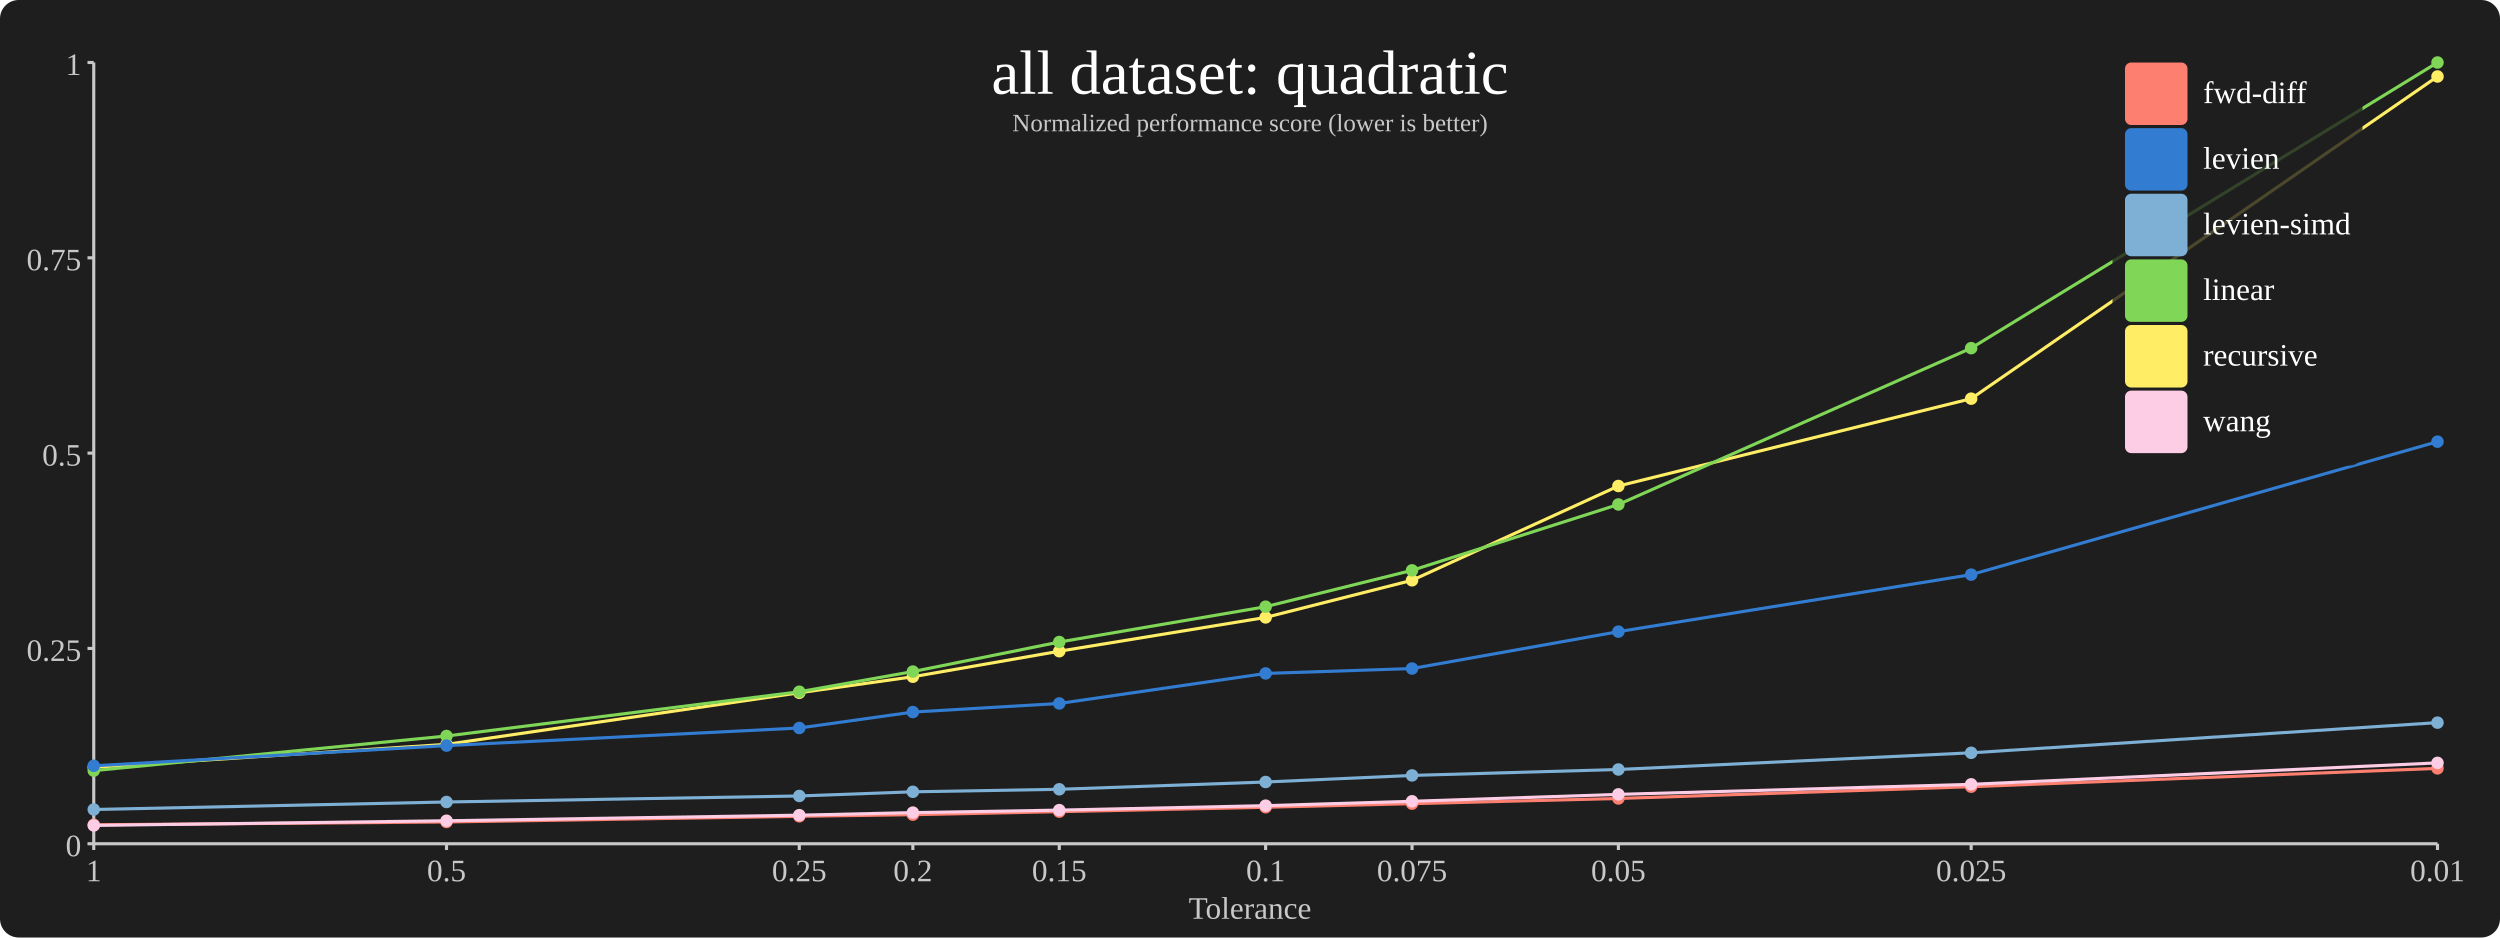
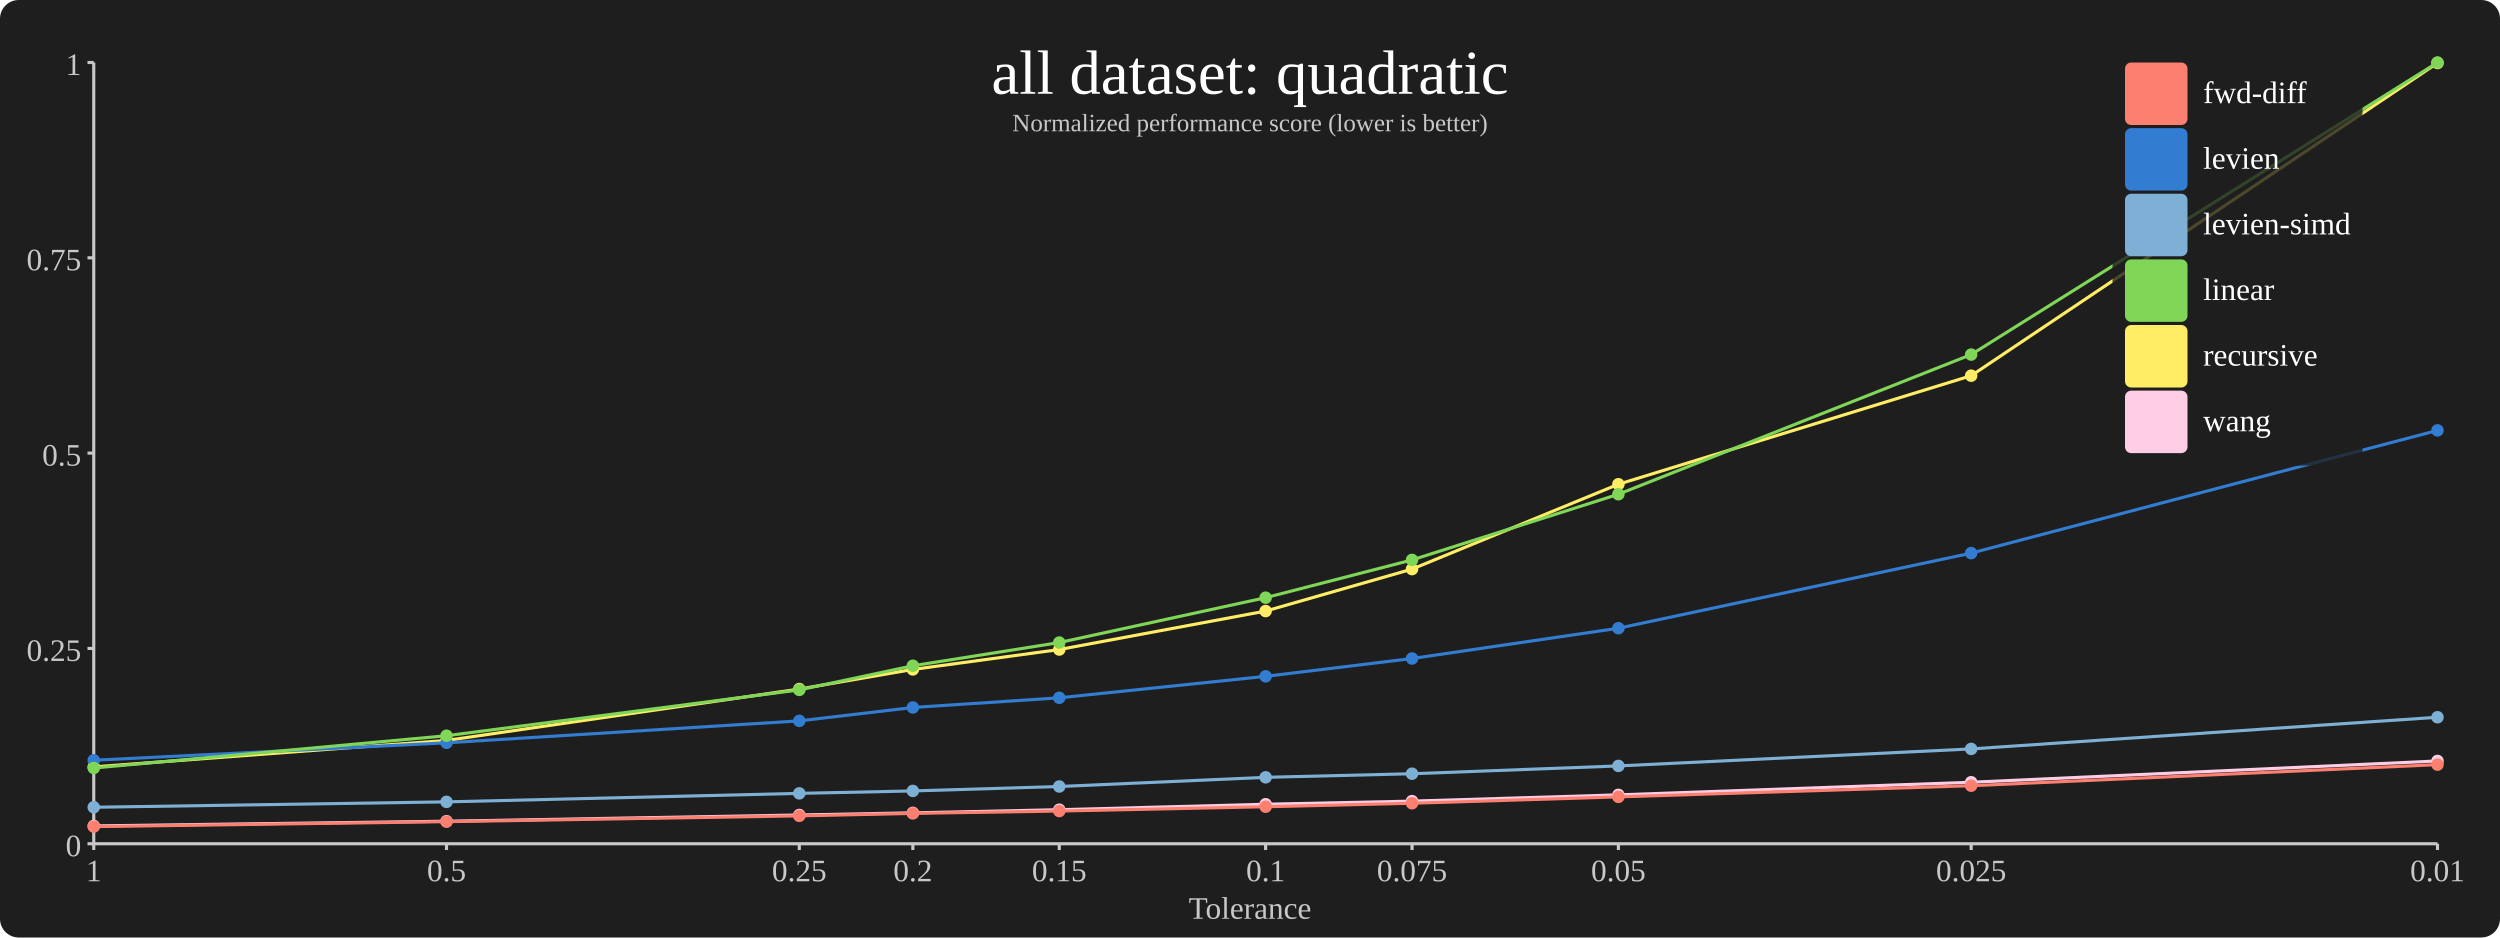
<svg xmlns="http://www.w3.org/2000/svg" viewBox="0 0 800 300">
  <rect x="0" y="0" width="800" height="300" ry="6" style="fill:rgb(30,30,30);stroke:none;fill-opacity:1;stroke-opacity:1;" />
  <path d="M 30 20 L 30 270" style="stroke:rgb(200,200,200);stroke-width:1" />
  <path d="M 30 270 L 780 270" style="stroke:rgb(200,200,200);stroke-width:1" />
  <path d="M 780 270 L 780 272" style="stroke:rgb(200,200,200);stroke-width:1" />
  <text x="780" y="282" style="font-size:10px;fill:rgb(200,200,200);text-anchor:middle;text-align:center;"> 0.01 </text>
  <path d="M 630.772 270 L 630.772 272" style="stroke:rgb(200,200,200);stroke-width:1" />
  <text x="630.772" y="282" style="font-size:10px;fill:rgb(200,200,200);text-anchor:middle;text-align:center;"> 0.025 </text>
  <path d="M 517.886 270 L 517.886 272" style="stroke:rgb(200,200,200);stroke-width:1" />
  <text x="517.886" y="282" style="font-size:10px;fill:rgb(200,200,200);text-anchor:middle;text-align:center;"> 0.05 </text>
  <path d="M 451.852 270 L 451.852 272" style="stroke:rgb(200,200,200);stroke-width:1" />
  <text x="451.852" y="282" style="font-size:10px;fill:rgb(200,200,200);text-anchor:middle;text-align:center;"> 0.075 </text>
  <path d="M 405 270 L 405 272" style="stroke:rgb(200,200,200);stroke-width:1" />
  <text x="405" y="282" style="font-size:10px;fill:rgb(200,200,200);text-anchor:middle;text-align:center;"> 0.1 </text>
  <path d="M 338.966 270 L 338.966 272" style="stroke:rgb(200,200,200);stroke-width:1" />
  <text x="338.966" y="282" style="font-size:10px;fill:rgb(200,200,200);text-anchor:middle;text-align:center;"> 0.15 </text>
  <path d="M 292.114 270 L 292.114 272" style="stroke:rgb(200,200,200);stroke-width:1" />
  <text x="292.114" y="282" style="font-size:10px;fill:rgb(200,200,200);text-anchor:middle;text-align:center;"> 0.2 </text>
  <path d="M 255.773 270 L 255.773 272" style="stroke:rgb(200,200,200);stroke-width:1" />
  <text x="255.773" y="282" style="font-size:10px;fill:rgb(200,200,200);text-anchor:middle;text-align:center;"> 0.25 </text>
  <path d="M 142.886 270 L 142.886 272" style="stroke:rgb(200,200,200);stroke-width:1" />
  <text x="142.886" y="282" style="font-size:10px;fill:rgb(200,200,200);text-anchor:middle;text-align:center;"> 0.5 </text>
  <path d="M 30 270 L 30 272" style="stroke:rgb(200,200,200);stroke-width:1" />
  <text x="30" y="282" style="font-size:10px;fill:rgb(200,200,200);text-anchor:middle;text-align:center;"> 1 </text>
  <path d="M 28 270 L 30 270" style="stroke:rgb(200,200,200);stroke-width:1" />
  <text x="26" y="274" style="font-size:10px;fill:rgb(200,200,200);text-anchor:end;text-align:right;"> 0 </text>
  <path d="M 28 207.5 L 30 207.5" style="stroke:rgb(200,200,200);stroke-width:1" />
  <text x="26" y="211.5" style="font-size:10px;fill:rgb(200,200,200);text-anchor:end;text-align:right;"> 0.25 </text>
  <path d="M 28 145 L 30 145" style="stroke:rgb(200,200,200);stroke-width:1" />
  <text x="26" y="149" style="font-size:10px;fill:rgb(200,200,200);text-anchor:end;text-align:right;"> 0.5 </text>
  <path d="M 28 82.5 L 30 82.5" style="stroke:rgb(200,200,200);stroke-width:1" />
  <text x="26" y="86.5" style="font-size:10px;fill:rgb(200,200,200);text-anchor:end;text-align:right;"> 0.75 </text>
  <path d="M 28 20 L 30 20" style="stroke:rgb(200,200,200);stroke-width:1" />
  <text x="26" y="24" style="font-size:10px;fill:rgb(200,200,200);text-anchor:end;text-align:right;"> 1 </text>
  <text x="400" y="294" style="font-size:10px;fill:rgb(200,200,200);text-anchor:middle;text-align:center;"> Tolerance </text>
-   <circle cx="780" cy="245.875" r="2" style="fill:rgb(253,127,111);stroke:none;fill-opacity:1;stroke-opacity:1;" />
-   <path d="M 780 245.875 L 630.772 251.743" style="stroke:rgb(253,127,111);stroke-width:1" />
-   <circle cx="630.772" cy="251.743" r="2" style="fill:rgb(253,127,111);stroke:none;fill-opacity:1;stroke-opacity:1;" />
-   <path d="M 630.772 251.743 L 517.886 255.51" style="stroke:rgb(253,127,111);stroke-width:1" />
-   <circle cx="517.886" cy="255.51" r="2" style="fill:rgb(253,127,111);stroke:none;fill-opacity:1;stroke-opacity:1;" />
-   <path d="M 517.886 255.51 L 451.852 257.168" style="stroke:rgb(253,127,111);stroke-width:1" />
-   <circle cx="451.852" cy="257.168" r="2" style="fill:rgb(253,127,111);stroke:none;fill-opacity:1;stroke-opacity:1;" />
-   <path d="M 451.852 257.168 L 405 258.32" style="stroke:rgb(253,127,111);stroke-width:1" />
-   <circle cx="405" cy="258.32" r="2" style="fill:rgb(253,127,111);stroke:none;fill-opacity:1;stroke-opacity:1;" />
-   <path d="M 405 258.32 L 338.966 259.73" style="stroke:rgb(253,127,111);stroke-width:1" />
-   <circle cx="338.966" cy="259.73" r="2" style="fill:rgb(253,127,111);stroke:none;fill-opacity:1;stroke-opacity:1;" />
-   <path d="M 338.966 259.73 L 292.114 260.695" style="stroke:rgb(253,127,111);stroke-width:1" />
-   <circle cx="292.114" cy="260.695" r="2" style="fill:rgb(253,127,111);stroke:none;fill-opacity:1;stroke-opacity:1;" />
-   <path d="M 292.114 260.695 L 255.773 261.217" style="stroke:rgb(253,127,111);stroke-width:1" />
-   <circle cx="255.773" cy="261.217" r="2" style="fill:rgb(253,127,111);stroke:none;fill-opacity:1;stroke-opacity:1;" />
-   <path d="M 255.773 261.217 L 142.886 263.033" style="stroke:rgb(253,127,111);stroke-width:1" />
-   <circle cx="142.886" cy="263.033" r="2" style="fill:rgb(253,127,111);stroke:none;fill-opacity:1;stroke-opacity:1;" />
-   <path d="M 142.886 263.033 L 30 263.928" style="stroke:rgb(253,127,111);stroke-width:1" />
-   <circle cx="30" cy="263.928" r="2" style="fill:rgb(253,127,111);stroke:none;fill-opacity:1;stroke-opacity:1;" />
-   <circle cx="780" cy="24.473" r="2" style="fill:rgb(255,238,101);stroke:none;fill-opacity:1;stroke-opacity:1;" />
-   <path d="M 780 24.473 L 630.772 127.572" style="stroke:rgb(255,238,101);stroke-width:1" />
-   <circle cx="630.772" cy="127.572" r="2" style="fill:rgb(255,238,101);stroke:none;fill-opacity:1;stroke-opacity:1;" />
-   <path d="M 630.772 127.572 L 517.886 155.52" style="stroke:rgb(255,238,101);stroke-width:1" />
-   <circle cx="517.886" cy="155.52" r="2" style="fill:rgb(255,238,101);stroke:none;fill-opacity:1;stroke-opacity:1;" />
-   <path d="M 517.886 155.52 L 451.852 185.698" style="stroke:rgb(255,238,101);stroke-width:1" />
-   <circle cx="451.852" cy="185.698" r="2" style="fill:rgb(255,238,101);stroke:none;fill-opacity:1;stroke-opacity:1;" />
-   <path d="M 451.852 185.698 L 405 197.573" style="stroke:rgb(255,238,101);stroke-width:1" />
-   <circle cx="405" cy="197.573" r="2" style="fill:rgb(255,238,101);stroke:none;fill-opacity:1;stroke-opacity:1;" />
-   <path d="M 405 197.573 L 338.966 208.387" style="stroke:rgb(255,238,101);stroke-width:1" />
-   <circle cx="338.966" cy="208.387" r="2" style="fill:rgb(255,238,101);stroke:none;fill-opacity:1;stroke-opacity:1;" />
-   <path d="M 338.966 208.387 L 292.114 216.555" style="stroke:rgb(255,238,101);stroke-width:1" />
-   <circle cx="292.114" cy="216.555" r="2" style="fill:rgb(255,238,101);stroke:none;fill-opacity:1;stroke-opacity:1;" />
-   <path d="M 292.114 216.555 L 255.773 221.685" style="stroke:rgb(255,238,101);stroke-width:1" />
-   <circle cx="255.773" cy="221.685" r="2" style="fill:rgb(255,238,101);stroke:none;fill-opacity:1;stroke-opacity:1;" />
-   <path d="M 255.773 221.685 L 142.886 238.188" style="stroke:rgb(255,238,101);stroke-width:1" />
-   <circle cx="142.886" cy="238.188" r="2" style="fill:rgb(255,238,101);stroke:none;fill-opacity:1;stroke-opacity:1;" />
-   <path d="M 142.886 238.188 L 30 245.55" style="stroke:rgb(255,238,101);stroke-width:1" />
-   <circle cx="30" cy="245.55" r="2" style="fill:rgb(255,238,101);stroke:none;fill-opacity:1;stroke-opacity:1;" />
-   <circle cx="780" cy="244.12" r="2" style="fill:rgb(253,204,229);stroke:none;fill-opacity:1;stroke-opacity:1;" />
-   <path d="M 780 244.12 L 630.772 250.985" style="stroke:rgb(253,204,229);stroke-width:1" />
-   <circle cx="630.772" cy="250.985" r="2" style="fill:rgb(253,204,229);stroke:none;fill-opacity:1;stroke-opacity:1;" />
-   <path d="M 630.772 250.985 L 517.886 254.202" style="stroke:rgb(253,204,229);stroke-width:1" />
-   <circle cx="517.886" cy="254.202" r="2" style="fill:rgb(253,204,229);stroke:none;fill-opacity:1;stroke-opacity:1;" />
-   <path d="M 517.886 254.202 L 451.852 256.41" style="stroke:rgb(253,204,229);stroke-width:1" />
-   <circle cx="451.852" cy="256.41" r="2" style="fill:rgb(253,204,229);stroke:none;fill-opacity:1;stroke-opacity:1;" />
-   <path d="M 451.852 256.41 L 405 257.81" style="stroke:rgb(253,204,229);stroke-width:1" />
-   <circle cx="405" cy="257.81" r="2" style="fill:rgb(253,204,229);stroke:none;fill-opacity:1;stroke-opacity:1;" />
-   <path d="M 405 257.81 L 338.966 259.238" style="stroke:rgb(253,204,229);stroke-width:1" />
-   <circle cx="338.966" cy="259.238" r="2" style="fill:rgb(253,204,229);stroke:none;fill-opacity:1;stroke-opacity:1;" />
-   <path d="M 338.966 259.238 L 292.114 260.035" style="stroke:rgb(253,204,229);stroke-width:1" />
-   <circle cx="292.114" cy="260.035" r="2" style="fill:rgb(253,204,229);stroke:none;fill-opacity:1;stroke-opacity:1;" />
-   <path d="M 292.114 260.035 L 255.773 260.855" style="stroke:rgb(253,204,229);stroke-width:1" />
-   <circle cx="255.773" cy="260.855" r="2" style="fill:rgb(253,204,229);stroke:none;fill-opacity:1;stroke-opacity:1;" />
-   <path d="M 255.773 260.855 L 142.886 262.64" style="stroke:rgb(253,204,229);stroke-width:1" />
-   <circle cx="142.886" cy="262.64" r="2" style="fill:rgb(253,204,229);stroke:none;fill-opacity:1;stroke-opacity:1;" />
-   <path d="M 142.886 262.64 L 30 264.14" style="stroke:rgb(253,204,229);stroke-width:1" />
-   <circle cx="30" cy="264.14" r="2" style="fill:rgb(253,204,229);stroke:none;fill-opacity:1;stroke-opacity:1;" />
-   <circle cx="780" cy="231.243" r="2" style="fill:rgb(126,176,213);stroke:none;fill-opacity:1;stroke-opacity:1;" />
-   <path d="M 780 231.243 L 630.772 240.897" style="stroke:rgb(126,176,213);stroke-width:1" />
-   <circle cx="630.772" cy="240.897" r="2" style="fill:rgb(126,176,213);stroke:none;fill-opacity:1;stroke-opacity:1;" />
-   <path d="M 630.772 240.897 L 517.886 246.235" style="stroke:rgb(126,176,213);stroke-width:1" />
-   <circle cx="517.886" cy="246.235" r="2" style="fill:rgb(126,176,213);stroke:none;fill-opacity:1;stroke-opacity:1;" />
-   <path d="M 517.886 246.235 L 451.852 248.135" style="stroke:rgb(126,176,213);stroke-width:1" />
-   <circle cx="451.852" cy="248.135" r="2" style="fill:rgb(126,176,213);stroke:none;fill-opacity:1;stroke-opacity:1;" />
-   <path d="M 451.852 248.135 L 405 250.24" style="stroke:rgb(126,176,213);stroke-width:1" />
-   <circle cx="405" cy="250.24" r="2" style="fill:rgb(126,176,213);stroke:none;fill-opacity:1;stroke-opacity:1;" />
-   <path d="M 405 250.24 L 338.966 252.57" style="stroke:rgb(126,176,213);stroke-width:1" />
-   <circle cx="338.966" cy="252.57" r="2" style="fill:rgb(126,176,213);stroke:none;fill-opacity:1;stroke-opacity:1;" />
-   <path d="M 338.966 252.57 L 292.114 253.377" style="stroke:rgb(126,176,213);stroke-width:1" />
-   <circle cx="292.114" cy="253.377" r="2" style="fill:rgb(126,176,213);stroke:none;fill-opacity:1;stroke-opacity:1;" />
-   <path d="M 292.114 253.377 L 255.773 254.713" style="stroke:rgb(126,176,213);stroke-width:1" />
-   <circle cx="255.773" cy="254.713" r="2" style="fill:rgb(126,176,213);stroke:none;fill-opacity:1;stroke-opacity:1;" />
-   <path d="M 255.773 254.713 L 142.886 256.635" style="stroke:rgb(126,176,213);stroke-width:1" />
-   <circle cx="142.886" cy="256.635" r="2" style="fill:rgb(126,176,213);stroke:none;fill-opacity:1;stroke-opacity:1;" />
-   <path d="M 142.886 256.635 L 30 259.038" style="stroke:rgb(126,176,213);stroke-width:1" />
-   <circle cx="30" cy="259.038" r="2" style="fill:rgb(126,176,213);stroke:none;fill-opacity:1;stroke-opacity:1;" />
+   <circle cx="780" cy="20.163" r="2" style="fill:rgb(255,238,101);stroke:none;fill-opacity:1;stroke-opacity:1;" />
+   <path d="M 780 20.163 L 630.772 120.222" style="stroke:rgb(255,238,101);stroke-width:1" />
+   <circle cx="630.772" cy="120.222" r="2" style="fill:rgb(255,238,101);stroke:none;fill-opacity:1;stroke-opacity:1;" />
+   <path d="M 630.772 120.222 L 517.886 154.957" style="stroke:rgb(255,238,101);stroke-width:1" />
+   <circle cx="517.886" cy="154.957" r="2" style="fill:rgb(255,238,101);stroke:none;fill-opacity:1;stroke-opacity:1;" />
+   <path d="M 517.886 154.957 L 451.852 182.113" style="stroke:rgb(255,238,101);stroke-width:1" />
+   <circle cx="451.852" cy="182.113" r="2" style="fill:rgb(255,238,101);stroke:none;fill-opacity:1;stroke-opacity:1;" />
+   <path d="M 451.852 182.113 L 405 195.537" style="stroke:rgb(255,238,101);stroke-width:1" />
+   <circle cx="405" cy="195.537" r="2" style="fill:rgb(255,238,101);stroke:none;fill-opacity:1;stroke-opacity:1;" />
+   <path d="M 405 195.537 L 338.966 207.847" style="stroke:rgb(255,238,101);stroke-width:1" />
+   <circle cx="338.966" cy="207.847" r="2" style="fill:rgb(255,238,101);stroke:none;fill-opacity:1;stroke-opacity:1;" />
+   <path d="M 338.966 207.847 L 292.114 214.215" style="stroke:rgb(255,238,101);stroke-width:1" />
+   <circle cx="292.114" cy="214.215" r="2" style="fill:rgb(255,238,101);stroke:none;fill-opacity:1;stroke-opacity:1;" />
+   <path d="M 292.114 214.215 L 255.773 220.495" style="stroke:rgb(255,238,101);stroke-width:1" />
+   <circle cx="255.773" cy="220.495" r="2" style="fill:rgb(255,238,101);stroke:none;fill-opacity:1;stroke-opacity:1;" />
+   <path d="M 255.773 220.495 L 142.886 236.933" style="stroke:rgb(255,238,101);stroke-width:1" />
+   <circle cx="142.886" cy="236.933" r="2" style="fill:rgb(255,238,101);stroke:none;fill-opacity:1;stroke-opacity:1;" />
+   <path d="M 142.886 236.933 L 30 245.397" style="stroke:rgb(255,238,101);stroke-width:1" />
+   <circle cx="30" cy="245.397" r="2" style="fill:rgb(255,238,101);stroke:none;fill-opacity:1;stroke-opacity:1;" />
+   <circle cx="780" cy="243.507" r="2" style="fill:rgb(253,204,229);stroke:none;fill-opacity:1;stroke-opacity:1;" />
+   <path d="M 780 243.507 L 630.772 250.317" style="stroke:rgb(253,204,229);stroke-width:1" />
+   <circle cx="630.772" cy="250.317" r="2" style="fill:rgb(253,204,229);stroke:none;fill-opacity:1;stroke-opacity:1;" />
+   <path d="M 630.772 250.317 L 517.886 254.355" style="stroke:rgb(253,204,229);stroke-width:1" />
+   <circle cx="517.886" cy="254.355" r="2" style="fill:rgb(253,204,229);stroke:none;fill-opacity:1;stroke-opacity:1;" />
+   <path d="M 517.886 254.355 L 451.852 256.36" style="stroke:rgb(253,204,229);stroke-width:1" />
+   <circle cx="451.852" cy="256.36" r="2" style="fill:rgb(253,204,229);stroke:none;fill-opacity:1;stroke-opacity:1;" />
+   <path d="M 451.852 256.36 L 405 257.358" style="stroke:rgb(253,204,229);stroke-width:1" />
+   <circle cx="405" cy="257.358" r="2" style="fill:rgb(253,204,229);stroke:none;fill-opacity:1;stroke-opacity:1;" />
+   <path d="M 405 257.358 L 338.966 259.108" style="stroke:rgb(253,204,229);stroke-width:1" />
+   <circle cx="338.966" cy="259.108" r="2" style="fill:rgb(253,204,229);stroke:none;fill-opacity:1;stroke-opacity:1;" />
+   <path d="M 338.966 259.108 L 292.114 260.113" style="stroke:rgb(253,204,229);stroke-width:1" />
+   <circle cx="292.114" cy="260.113" r="2" style="fill:rgb(253,204,229);stroke:none;fill-opacity:1;stroke-opacity:1;" />
+   <path d="M 292.114 260.113 L 255.773 260.798" style="stroke:rgb(253,204,229);stroke-width:1" />
+   <circle cx="255.773" cy="260.798" r="2" style="fill:rgb(253,204,229);stroke:none;fill-opacity:1;stroke-opacity:1;" />
+   <path d="M 255.773 260.798 L 142.886 262.79" style="stroke:rgb(253,204,229);stroke-width:1" />
+   <circle cx="142.886" cy="262.79" r="2" style="fill:rgb(253,204,229);stroke:none;fill-opacity:1;stroke-opacity:1;" />
+   <path d="M 142.886 262.79 L 30 264.293" style="stroke:rgb(253,204,229);stroke-width:1" />
+   <circle cx="30" cy="264.293" r="2" style="fill:rgb(253,204,229);stroke:none;fill-opacity:1;stroke-opacity:1;" />
+   <circle cx="780" cy="137.722" r="2" style="fill:rgb(50,125,209);stroke:none;fill-opacity:1;stroke-opacity:1;" />
+   <path d="M 780 137.722 L 630.772 176.995" style="stroke:rgb(50,125,209);stroke-width:1" />
+   <circle cx="630.772" cy="176.995" r="2" style="fill:rgb(50,125,209);stroke:none;fill-opacity:1;stroke-opacity:1;" />
+   <path d="M 630.772 176.995 L 517.886 201.03" style="stroke:rgb(50,125,209);stroke-width:1" />
+   <circle cx="517.886" cy="201.03" r="2" style="fill:rgb(50,125,209);stroke:none;fill-opacity:1;stroke-opacity:1;" />
+   <path d="M 517.886 201.03 L 451.852 210.72" style="stroke:rgb(50,125,209);stroke-width:1" />
+   <circle cx="451.852" cy="210.72" r="2" style="fill:rgb(50,125,209);stroke:none;fill-opacity:1;stroke-opacity:1;" />
+   <path d="M 451.852 210.72 L 405 216.425" style="stroke:rgb(50,125,209);stroke-width:1" />
+   <circle cx="405" cy="216.425" r="2" style="fill:rgb(50,125,209);stroke:none;fill-opacity:1;stroke-opacity:1;" />
+   <path d="M 405 216.425 L 338.966 223.295" style="stroke:rgb(50,125,209);stroke-width:1" />
+   <circle cx="338.966" cy="223.295" r="2" style="fill:rgb(50,125,209);stroke:none;fill-opacity:1;stroke-opacity:1;" />
+   <path d="M 338.966 223.295 L 292.114 226.395" style="stroke:rgb(50,125,209);stroke-width:1" />
+   <circle cx="292.114" cy="226.395" r="2" style="fill:rgb(50,125,209);stroke:none;fill-opacity:1;stroke-opacity:1;" />
+   <path d="M 292.114 226.395 L 255.773 230.68" style="stroke:rgb(50,125,209);stroke-width:1" />
+   <circle cx="255.773" cy="230.68" r="2" style="fill:rgb(50,125,209);stroke:none;fill-opacity:1;stroke-opacity:1;" />
+   <path d="M 255.773 230.68 L 142.886 237.692" style="stroke:rgb(50,125,209);stroke-width:1" />
+   <circle cx="142.886" cy="237.692" r="2" style="fill:rgb(50,125,209);stroke:none;fill-opacity:1;stroke-opacity:1;" />
+   <path d="M 142.886 237.692 L 30 243.275" style="stroke:rgb(50,125,209);stroke-width:1" />
+   <circle cx="30" cy="243.275" r="2" style="fill:rgb(50,125,209);stroke:none;fill-opacity:1;stroke-opacity:1;" />
  <circle cx="780" cy="20" r="2" style="fill:rgb(128,214,87);stroke:none;fill-opacity:1;stroke-opacity:1;" />
-   <path d="M 780 20 L 630.772 111.407" style="stroke:rgb(128,214,87);stroke-width:1" />
-   <circle cx="630.772" cy="111.407" r="2" style="fill:rgb(128,214,87);stroke:none;fill-opacity:1;stroke-opacity:1;" />
-   <path d="M 630.772 111.407 L 517.886 161.425" style="stroke:rgb(128,214,87);stroke-width:1" />
-   <circle cx="517.886" cy="161.425" r="2" style="fill:rgb(128,214,87);stroke:none;fill-opacity:1;stroke-opacity:1;" />
-   <path d="M 517.886 161.425 L 451.852 182.507" style="stroke:rgb(128,214,87);stroke-width:1" />
-   <circle cx="451.852" cy="182.507" r="2" style="fill:rgb(128,214,87);stroke:none;fill-opacity:1;stroke-opacity:1;" />
-   <path d="M 451.852 182.507 L 405 194.14" style="stroke:rgb(128,214,87);stroke-width:1" />
-   <circle cx="405" cy="194.14" r="2" style="fill:rgb(128,214,87);stroke:none;fill-opacity:1;stroke-opacity:1;" />
-   <path d="M 405 194.14 L 338.966 205.445" style="stroke:rgb(128,214,87);stroke-width:1" />
-   <circle cx="338.966" cy="205.445" r="2" style="fill:rgb(128,214,87);stroke:none;fill-opacity:1;stroke-opacity:1;" />
-   <path d="M 338.966 205.445 L 292.114 214.9" style="stroke:rgb(128,214,87);stroke-width:1" />
-   <circle cx="292.114" cy="214.9" r="2" style="fill:rgb(128,214,87);stroke:none;fill-opacity:1;stroke-opacity:1;" />
-   <path d="M 292.114 214.9 L 255.773 221.357" style="stroke:rgb(128,214,87);stroke-width:1" />
-   <circle cx="255.773" cy="221.357" r="2" style="fill:rgb(128,214,87);stroke:none;fill-opacity:1;stroke-opacity:1;" />
-   <path d="M 255.773 221.357 L 142.886 235.518" style="stroke:rgb(128,214,87);stroke-width:1" />
-   <circle cx="142.886" cy="235.518" r="2" style="fill:rgb(128,214,87);stroke:none;fill-opacity:1;stroke-opacity:1;" />
-   <path d="M 142.886 235.518 L 30 246.603" style="stroke:rgb(128,214,87);stroke-width:1" />
-   <circle cx="30" cy="246.603" r="2" style="fill:rgb(128,214,87);stroke:none;fill-opacity:1;stroke-opacity:1;" />
-   <circle cx="780" cy="141.33" r="2" style="fill:rgb(50,125,209);stroke:none;fill-opacity:1;stroke-opacity:1;" />
-   <path d="M 780 141.33 L 630.772 183.88" style="stroke:rgb(50,125,209);stroke-width:1" />
-   <circle cx="630.772" cy="183.88" r="2" style="fill:rgb(50,125,209);stroke:none;fill-opacity:1;stroke-opacity:1;" />
-   <path d="M 630.772 183.88 L 517.886 202.123" style="stroke:rgb(50,125,209);stroke-width:1" />
-   <circle cx="517.886" cy="202.123" r="2" style="fill:rgb(50,125,209);stroke:none;fill-opacity:1;stroke-opacity:1;" />
-   <path d="M 517.886 202.123 L 451.852 213.93" style="stroke:rgb(50,125,209);stroke-width:1" />
-   <circle cx="451.852" cy="213.93" r="2" style="fill:rgb(50,125,209);stroke:none;fill-opacity:1;stroke-opacity:1;" />
-   <path d="M 451.852 213.93 L 405 215.5" style="stroke:rgb(50,125,209);stroke-width:1" />
-   <circle cx="405" cy="215.5" r="2" style="fill:rgb(50,125,209);stroke:none;fill-opacity:1;stroke-opacity:1;" />
-   <path d="M 405 215.5 L 338.966 225.105" style="stroke:rgb(50,125,209);stroke-width:1" />
-   <circle cx="338.966" cy="225.105" r="2" style="fill:rgb(50,125,209);stroke:none;fill-opacity:1;stroke-opacity:1;" />
-   <path d="M 338.966 225.105 L 292.114 227.857" style="stroke:rgb(50,125,209);stroke-width:1" />
-   <circle cx="292.114" cy="227.857" r="2" style="fill:rgb(50,125,209);stroke:none;fill-opacity:1;stroke-opacity:1;" />
-   <path d="M 292.114 227.857 L 255.773 232.955" style="stroke:rgb(50,125,209);stroke-width:1" />
-   <circle cx="255.773" cy="232.955" r="2" style="fill:rgb(50,125,209);stroke:none;fill-opacity:1;stroke-opacity:1;" />
-   <path d="M 255.773 232.955 L 142.886 238.597" style="stroke:rgb(50,125,209);stroke-width:1" />
-   <circle cx="142.886" cy="238.597" r="2" style="fill:rgb(50,125,209);stroke:none;fill-opacity:1;stroke-opacity:1;" />
-   <path d="M 142.886 238.597 L 30 245.053" style="stroke:rgb(50,125,209);stroke-width:1" />
-   <circle cx="30" cy="245.053" r="2" style="fill:rgb(50,125,209);stroke:none;fill-opacity:1;stroke-opacity:1;" />
+   <path d="M 780 20 L 630.772 113.46" style="stroke:rgb(128,214,87);stroke-width:1" />
+   <circle cx="630.772" cy="113.46" r="2" style="fill:rgb(128,214,87);stroke:none;fill-opacity:1;stroke-opacity:1;" />
+   <path d="M 630.772 113.46 L 517.886 158.153" style="stroke:rgb(128,214,87);stroke-width:1" />
+   <circle cx="517.886" cy="158.153" r="2" style="fill:rgb(128,214,87);stroke:none;fill-opacity:1;stroke-opacity:1;" />
+   <path d="M 517.886 158.153 L 451.852 179.175" style="stroke:rgb(128,214,87);stroke-width:1" />
+   <circle cx="451.852" cy="179.175" r="2" style="fill:rgb(128,214,87);stroke:none;fill-opacity:1;stroke-opacity:1;" />
+   <path d="M 451.852 179.175 L 405 191.257" style="stroke:rgb(128,214,87);stroke-width:1" />
+   <circle cx="405" cy="191.257" r="2" style="fill:rgb(128,214,87);stroke:none;fill-opacity:1;stroke-opacity:1;" />
+   <path d="M 405 191.257 L 338.966 205.615" style="stroke:rgb(128,214,87);stroke-width:1" />
+   <circle cx="338.966" cy="205.615" r="2" style="fill:rgb(128,214,87);stroke:none;fill-opacity:1;stroke-opacity:1;" />
+   <path d="M 338.966 205.615 L 292.114 213.042" style="stroke:rgb(128,214,87);stroke-width:1" />
+   <circle cx="292.114" cy="213.042" r="2" style="fill:rgb(128,214,87);stroke:none;fill-opacity:1;stroke-opacity:1;" />
+   <path d="M 292.114 213.042 L 255.773 220.765" style="stroke:rgb(128,214,87);stroke-width:1" />
+   <circle cx="255.773" cy="220.765" r="2" style="fill:rgb(128,214,87);stroke:none;fill-opacity:1;stroke-opacity:1;" />
+   <path d="M 255.773 220.765 L 142.886 235.428" style="stroke:rgb(128,214,87);stroke-width:1" />
+   <circle cx="142.886" cy="235.428" r="2" style="fill:rgb(128,214,87);stroke:none;fill-opacity:1;stroke-opacity:1;" />
+   <path d="M 142.886 235.428 L 30 245.757" style="stroke:rgb(128,214,87);stroke-width:1" />
+   <circle cx="30" cy="245.757" r="2" style="fill:rgb(128,214,87);stroke:none;fill-opacity:1;stroke-opacity:1;" />
+   <circle cx="780" cy="229.518" r="2" style="fill:rgb(126,176,213);stroke:none;fill-opacity:1;stroke-opacity:1;" />
+   <path d="M 780 229.518 L 630.772 239.653" style="stroke:rgb(126,176,213);stroke-width:1" />
+   <circle cx="630.772" cy="239.653" r="2" style="fill:rgb(126,176,213);stroke:none;fill-opacity:1;stroke-opacity:1;" />
+   <path d="M 630.772 239.653 L 517.886 245.093" style="stroke:rgb(126,176,213);stroke-width:1" />
+   <circle cx="517.886" cy="245.093" r="2" style="fill:rgb(126,176,213);stroke:none;fill-opacity:1;stroke-opacity:1;" />
+   <path d="M 517.886 245.093 L 451.852 247.593" style="stroke:rgb(126,176,213);stroke-width:1" />
+   <circle cx="451.852" cy="247.593" r="2" style="fill:rgb(126,176,213);stroke:none;fill-opacity:1;stroke-opacity:1;" />
+   <path d="M 451.852 247.593 L 405 248.743" style="stroke:rgb(126,176,213);stroke-width:1" />
+   <circle cx="405" cy="248.743" r="2" style="fill:rgb(126,176,213);stroke:none;fill-opacity:1;stroke-opacity:1;" />
+   <path d="M 405 248.743 L 338.966 251.683" style="stroke:rgb(126,176,213);stroke-width:1" />
+   <circle cx="338.966" cy="251.683" r="2" style="fill:rgb(126,176,213);stroke:none;fill-opacity:1;stroke-opacity:1;" />
+   <path d="M 338.966 251.683 L 292.114 253.097" style="stroke:rgb(126,176,213);stroke-width:1" />
+   <circle cx="292.114" cy="253.097" r="2" style="fill:rgb(126,176,213);stroke:none;fill-opacity:1;stroke-opacity:1;" />
+   <path d="M 292.114 253.097 L 255.773 253.875" style="stroke:rgb(126,176,213);stroke-width:1" />
+   <circle cx="255.773" cy="253.875" r="2" style="fill:rgb(126,176,213);stroke:none;fill-opacity:1;stroke-opacity:1;" />
+   <path d="M 255.773 253.875 L 142.886 256.595" style="stroke:rgb(126,176,213);stroke-width:1" />
+   <circle cx="142.886" cy="256.595" r="2" style="fill:rgb(126,176,213);stroke:none;fill-opacity:1;stroke-opacity:1;" />
+   <path d="M 142.886 256.595 L 30 258.322" style="stroke:rgb(126,176,213);stroke-width:1" />
+   <circle cx="30" cy="258.322" r="2" style="fill:rgb(126,176,213);stroke:none;fill-opacity:1;stroke-opacity:1;" />
+   <circle cx="780" cy="244.68" r="2" style="fill:rgb(253,127,111);stroke:none;fill-opacity:1;stroke-opacity:1;" />
+   <path d="M 780 244.68 L 630.772 251.428" style="stroke:rgb(253,127,111);stroke-width:1" />
+   <circle cx="630.772" cy="251.428" r="2" style="fill:rgb(253,127,111);stroke:none;fill-opacity:1;stroke-opacity:1;" />
+   <path d="M 630.772 251.428 L 517.886 254.995" style="stroke:rgb(253,127,111);stroke-width:1" />
+   <circle cx="517.886" cy="254.995" r="2" style="fill:rgb(253,127,111);stroke:none;fill-opacity:1;stroke-opacity:1;" />
+   <path d="M 517.886 254.995 L 451.852 257.038" style="stroke:rgb(253,127,111);stroke-width:1" />
+   <circle cx="451.852" cy="257.038" r="2" style="fill:rgb(253,127,111);stroke:none;fill-opacity:1;stroke-opacity:1;" />
+   <path d="M 451.852 257.038 L 405 258.152" style="stroke:rgb(253,127,111);stroke-width:1" />
+   <circle cx="405" cy="258.152" r="2" style="fill:rgb(253,127,111);stroke:none;fill-opacity:1;stroke-opacity:1;" />
+   <path d="M 405 258.152 L 338.966 259.533" style="stroke:rgb(253,127,111);stroke-width:1" />
+   <circle cx="338.966" cy="259.533" r="2" style="fill:rgb(253,127,111);stroke:none;fill-opacity:1;stroke-opacity:1;" />
+   <path d="M 338.966 259.533 L 292.114 260.277" style="stroke:rgb(253,127,111);stroke-width:1" />
+   <circle cx="292.114" cy="260.277" r="2" style="fill:rgb(253,127,111);stroke:none;fill-opacity:1;stroke-opacity:1;" />
+   <path d="M 292.114 260.277 L 255.773 261.072" style="stroke:rgb(253,127,111);stroke-width:1" />
+   <circle cx="255.773" cy="261.072" r="2" style="fill:rgb(253,127,111);stroke:none;fill-opacity:1;stroke-opacity:1;" />
+   <path d="M 255.773 261.072 L 142.886 262.928" style="stroke:rgb(253,127,111);stroke-width:1" />
+   <circle cx="142.886" cy="262.928" r="2" style="fill:rgb(253,127,111);stroke:none;fill-opacity:1;stroke-opacity:1;" />
+   <path d="M 142.886 262.928 L 30 264.512" style="stroke:rgb(253,127,111);stroke-width:1" />
+   <circle cx="30" cy="264.512" r="2" style="fill:rgb(253,127,111);stroke:none;fill-opacity:1;stroke-opacity:1;" />
  <rect x="676" y="16" width="80" height="133" ry="4" style="fill:rgb(30,30,30);stroke:none;fill-opacity:0.8;stroke-opacity:1;" />
  <rect x="680" y="20" width="20" height="20" ry="2" style="fill:rgb(253,127,111);stroke:none;fill-opacity:1;stroke-opacity:1;" />
  <text x="705" y="33" style="font-size:10px;fill:rgb(255,255,255);text-anchor:start;text-align:left;"> fwd-diff </text>
  <rect x="680" y="41" width="20" height="20" ry="2" style="fill:rgb(50,125,209);stroke:none;fill-opacity:1;stroke-opacity:1;" />
  <text x="705" y="54" style="font-size:10px;fill:rgb(255,255,255);text-anchor:start;text-align:left;"> levien </text>
  <rect x="680" y="62" width="20" height="20" ry="2" style="fill:rgb(126,176,213);stroke:none;fill-opacity:1;stroke-opacity:1;" />
  <text x="705" y="75" style="font-size:10px;fill:rgb(255,255,255);text-anchor:start;text-align:left;"> levien-simd </text>
  <rect x="680" y="83" width="20" height="20" ry="2" style="fill:rgb(128,214,87);stroke:none;fill-opacity:1;stroke-opacity:1;" />
  <text x="705" y="96" style="font-size:10px;fill:rgb(255,255,255);text-anchor:start;text-align:left;"> linear </text>
  <rect x="680" y="104" width="20" height="20" ry="2" style="fill:rgb(255,238,101);stroke:none;fill-opacity:1;stroke-opacity:1;" />
  <text x="705" y="117" style="font-size:10px;fill:rgb(255,255,255);text-anchor:start;text-align:left;"> recursive </text>
  <rect x="680" y="125" width="20" height="20" ry="2" style="fill:rgb(253,204,229);stroke:none;fill-opacity:1;stroke-opacity:1;" />
  <text x="705" y="138" style="font-size:10px;fill:rgb(255,255,255);text-anchor:start;text-align:left;"> wang </text>
  <text x="400" y="30" style="font-size:20px;fill:rgb(255,255,255);text-anchor:middle;text-align:center;"> all dataset: quadratic </text>
  <text x="400" y="42" style="font-size:8px;fill:rgb(200,200,200);text-anchor:middle;text-align:center;"> Normalized performance score (lower is better) </text>
</svg>
